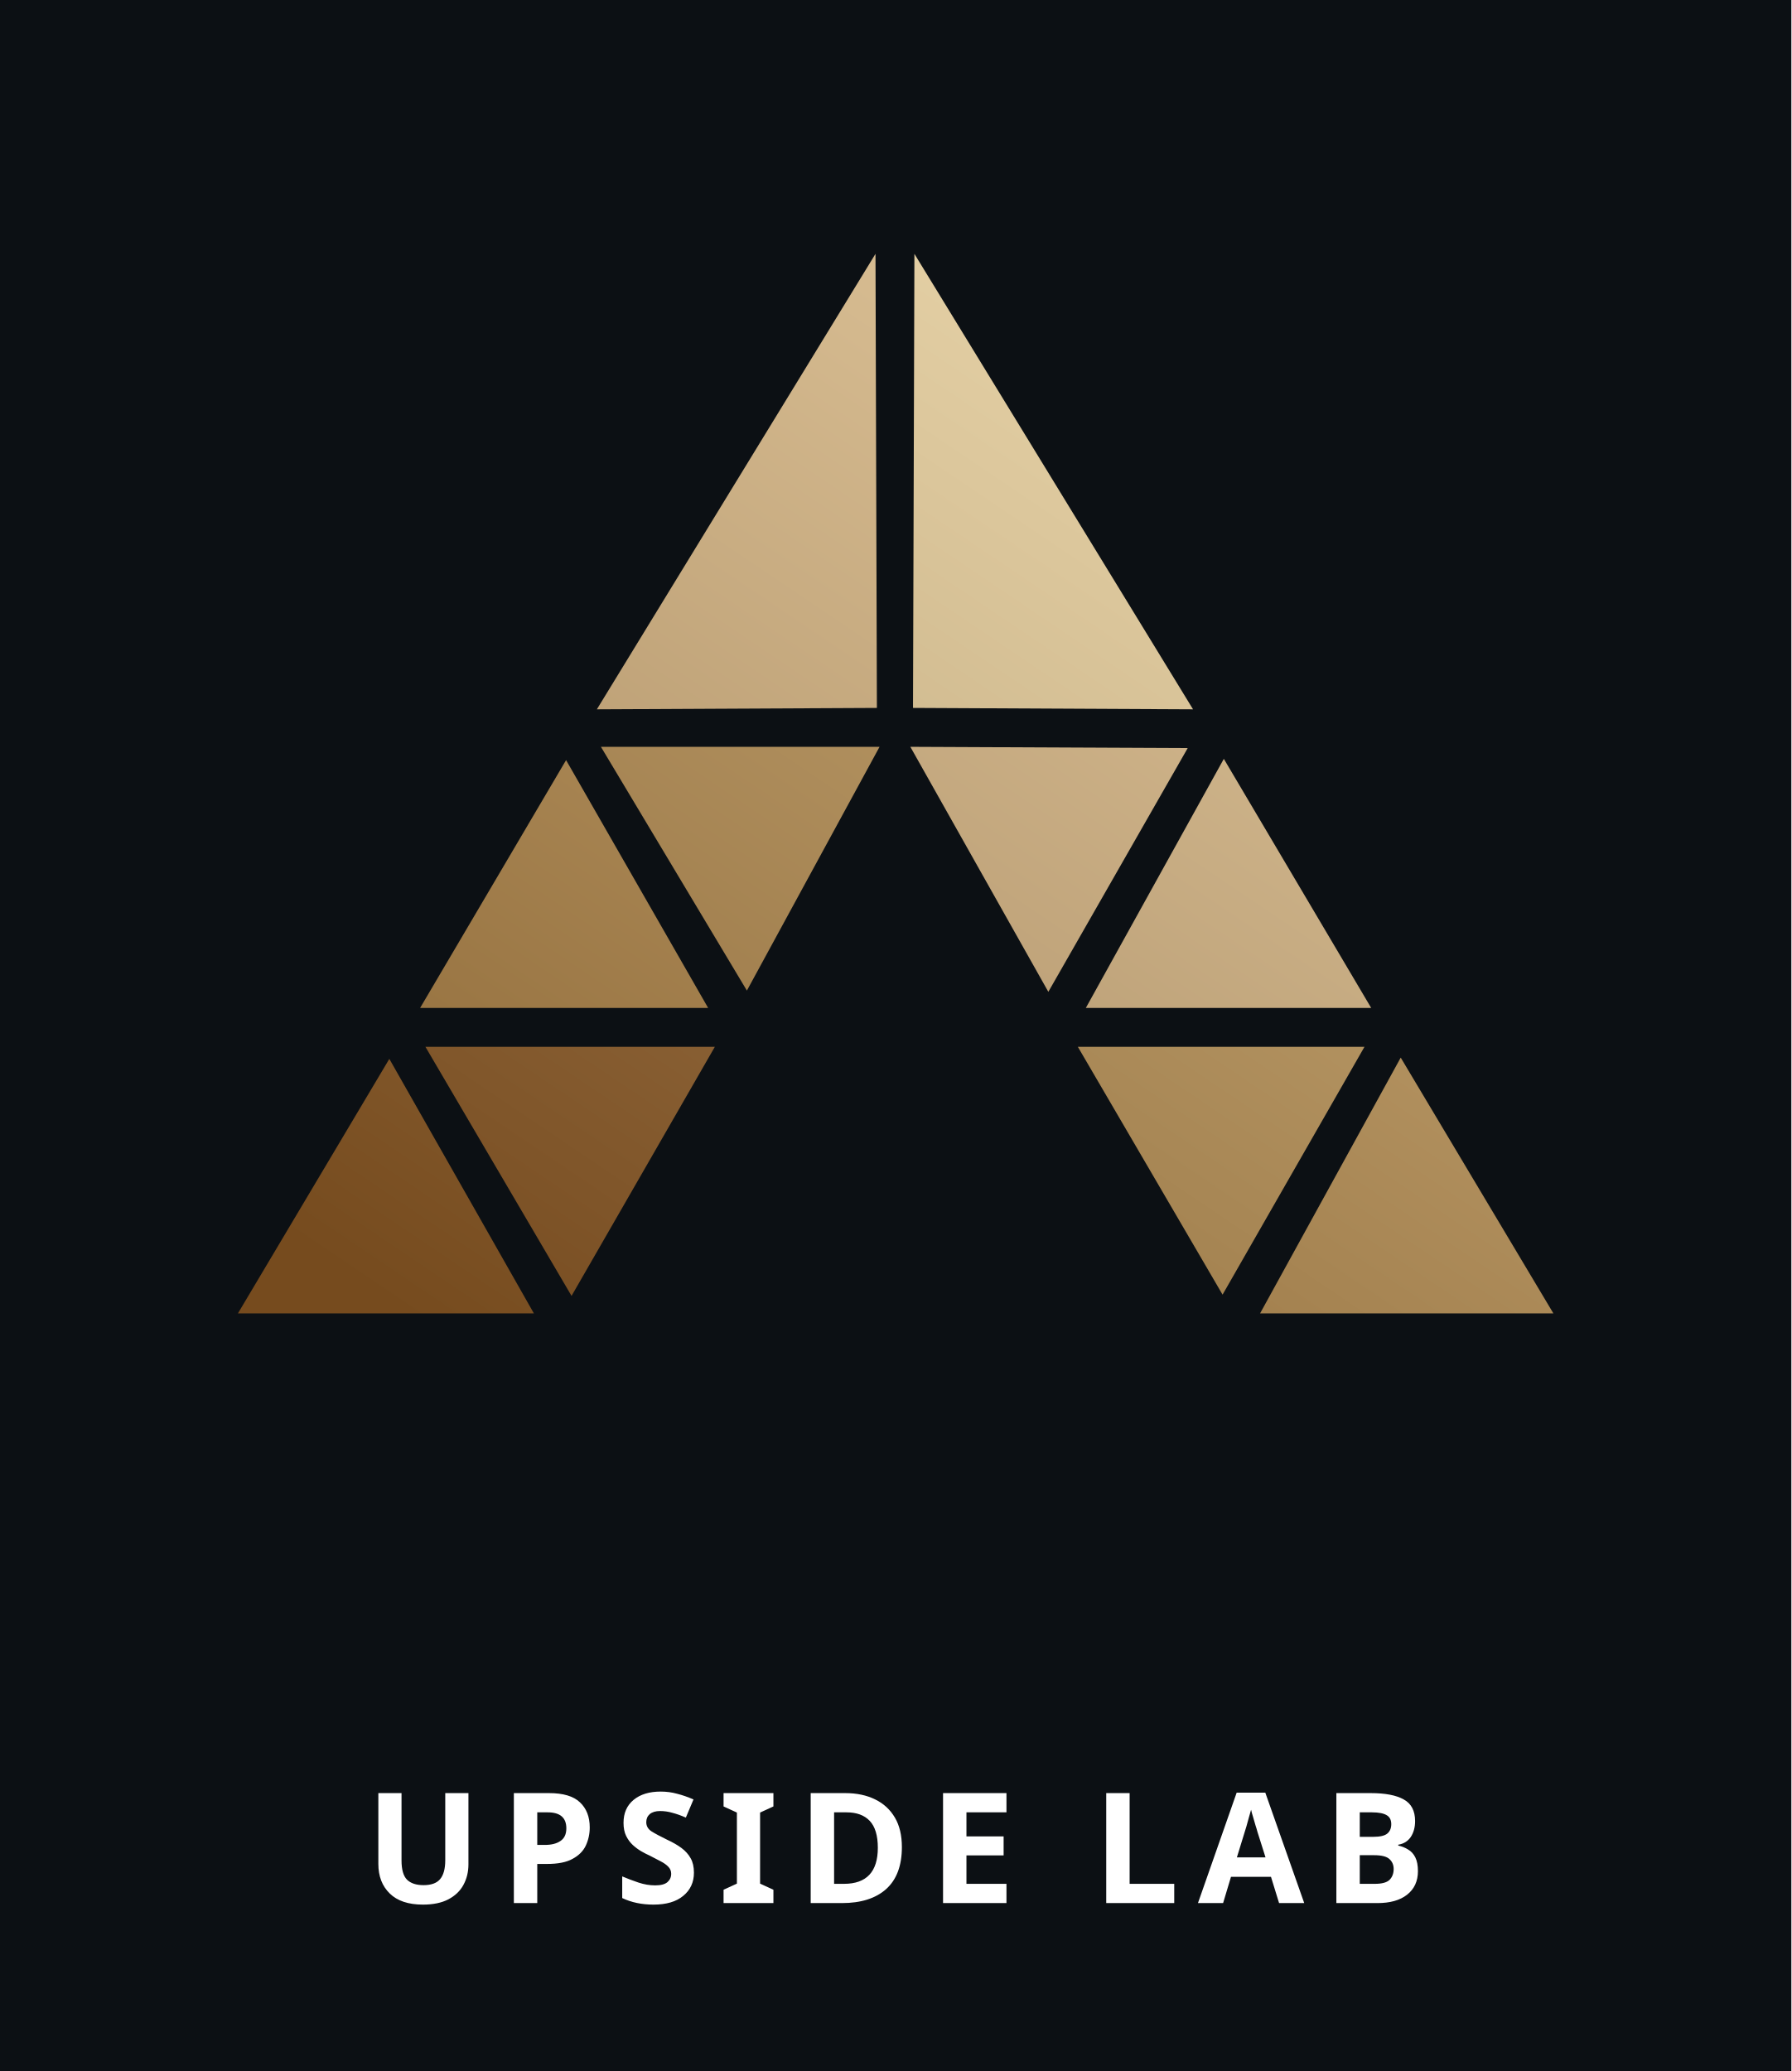
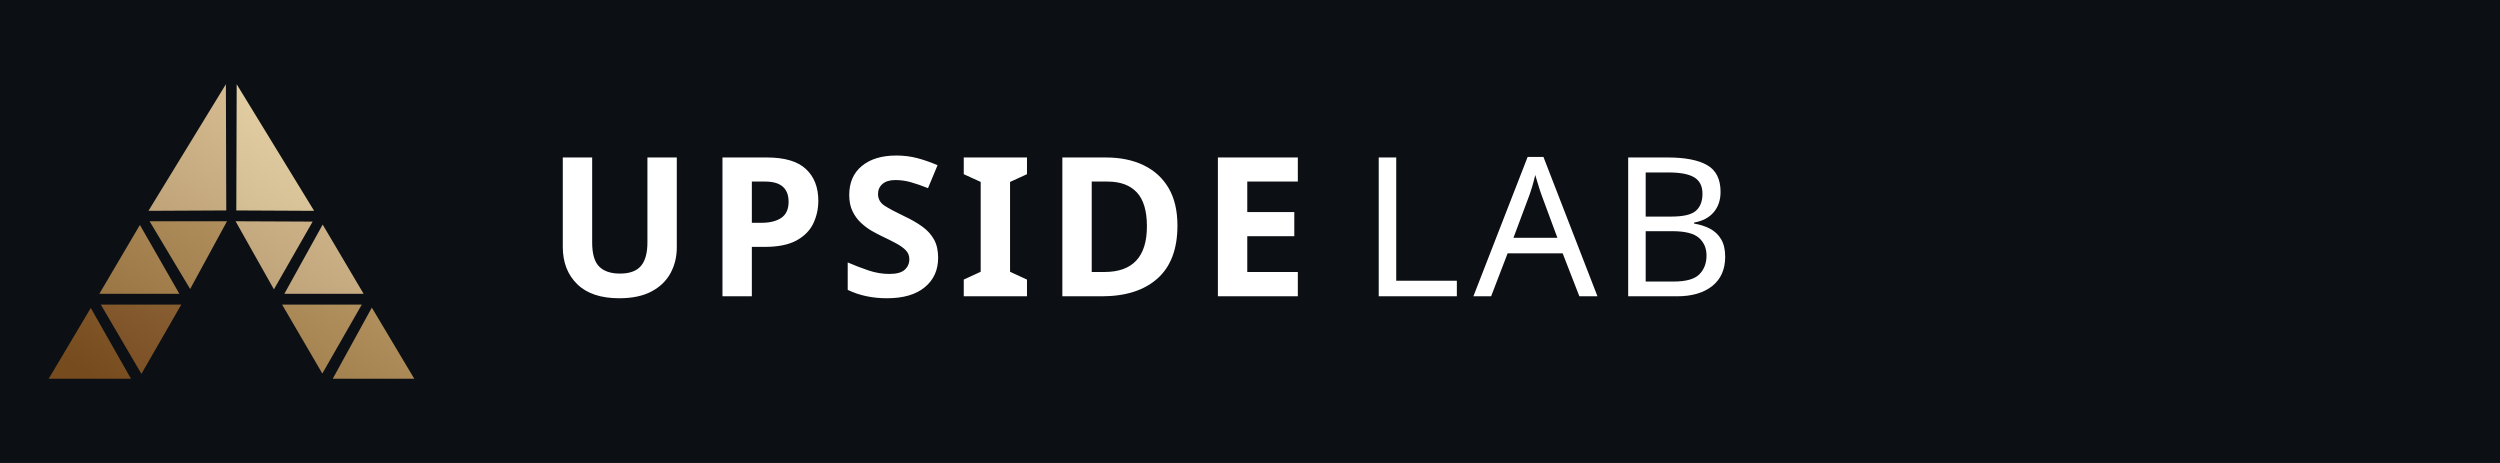
- <svg xmlns="http://www.w3.org/2000/svg" viewBox="0 0 128 148" role="img" aria-label="Upside Lab">
-   <rect width="128" height="148" fill="#0C1014" />
-   <g transform="translate(14, 6)">
-     <defs>
-       <linearGradient id="b0" x1="72" y1="10" x2="18" y2="90" gradientUnits="userSpaceOnUse">
-         <stop offset="0" stop-color="#dfc59a" />
-         <stop offset="1" stop-color="#a6875d" />
-       </linearGradient>
-       <linearGradient id="b1" x1="72" y1="10" x2="18" y2="90" gradientUnits="userSpaceOnUse">
-         <stop offset="0" stop-color="#ead6ab" />
-         <stop offset="1" stop-color="#b29a6f" />
-       </linearGradient>
-       <linearGradient id="b2" x1="72" y1="10" x2="18" y2="90" gradientUnits="userSpaceOnUse">
-         <stop offset="0" stop-color="#caac7a" />
-         <stop offset="1" stop-color="#8f6b3a" />
-       </linearGradient>
-       <linearGradient id="b3" x1="72" y1="10" x2="18" y2="90" gradientUnits="userSpaceOnUse">
-         <stop offset="0" stop-color="#dfc59b" />
-         <stop offset="1" stop-color="#a5875e" />
-       </linearGradient>
-       <linearGradient id="b4" x1="72" y1="10" x2="18" y2="90" gradientUnits="userSpaceOnUse">
-         <stop offset="0" stop-color="#dec59b" />
-         <stop offset="1" stop-color="#a5875e" />
-       </linearGradient>
-       <linearGradient id="b5" x1="72" y1="10" x2="18" y2="90" gradientUnits="userSpaceOnUse">
-         <stop offset="0" stop-color="#caaa77" />
-         <stop offset="1" stop-color="#8e6937" />
-       </linearGradient>
-       <linearGradient id="b6" x1="72" y1="10" x2="18" y2="90" gradientUnits="userSpaceOnUse">
-         <stop offset="0" stop-color="#b38e62" />
-         <stop offset="1" stop-color="#764b1f" />
-       </linearGradient>
-       <linearGradient id="b7" x1="72" y1="10" x2="18" y2="90" gradientUnits="userSpaceOnUse">
-         <stop offset="0" stop-color="#cbad7b" />
-         <stop offset="1" stop-color="#906d3b" />
-       </linearGradient>
-       <linearGradient id="b8" x1="72" y1="10" x2="18" y2="90" gradientUnits="userSpaceOnUse">
-         <stop offset="0" stop-color="#caab79" />
-         <stop offset="1" stop-color="#8f6b39" />
-       </linearGradient>
-       <linearGradient id="b9" x1="72" y1="10" x2="18" y2="90" gradientUnits="userSpaceOnUse">
-         <stop offset="0" stop-color="#b38e61" />
-         <stop offset="1" stop-color="#764b1e" />
-       </linearGradient>
-     </defs>
+ <svg xmlns="http://www.w3.org/2000/svg" viewBox="0 0 540 100" role="img" aria-label="Upside Lab">
+   <rect width="540" height="100" fill="#0C1014" />
+   <defs>
+     <linearGradient id="b0" x1="72" y1="10" x2="18" y2="90" gradientUnits="userSpaceOnUse">
+       <stop offset="0" stop-color="#dfc59a" />
+       <stop offset="1" stop-color="#a6875d" />
+     </linearGradient>
+     <linearGradient id="b1" x1="72" y1="10" x2="18" y2="90" gradientUnits="userSpaceOnUse">
+       <stop offset="0" stop-color="#ead6ab" />
+       <stop offset="1" stop-color="#b29a6f" />
+     </linearGradient>
+     <linearGradient id="b2" x1="72" y1="10" x2="18" y2="90" gradientUnits="userSpaceOnUse">
+       <stop offset="0" stop-color="#caac7a" />
+       <stop offset="1" stop-color="#8f6b3a" />
+     </linearGradient>
+     <linearGradient id="b3" x1="72" y1="10" x2="18" y2="90" gradientUnits="userSpaceOnUse">
+       <stop offset="0" stop-color="#dfc59b" />
+       <stop offset="1" stop-color="#a5875e" />
+     </linearGradient>
+     <linearGradient id="b4" x1="72" y1="10" x2="18" y2="90" gradientUnits="userSpaceOnUse">
+       <stop offset="0" stop-color="#dec59b" />
+       <stop offset="1" stop-color="#a5875e" />
+     </linearGradient>
+     <linearGradient id="b5" x1="72" y1="10" x2="18" y2="90" gradientUnits="userSpaceOnUse">
+       <stop offset="0" stop-color="#caaa77" />
+       <stop offset="1" stop-color="#8e6937" />
+     </linearGradient>
+     <linearGradient id="b6" x1="72" y1="10" x2="18" y2="90" gradientUnits="userSpaceOnUse">
+       <stop offset="0" stop-color="#b38e62" />
+       <stop offset="1" stop-color="#764b1f" />
+     </linearGradient>
+     <linearGradient id="b7" x1="72" y1="10" x2="18" y2="90" gradientUnits="userSpaceOnUse">
+       <stop offset="0" stop-color="#cbad7b" />
+       <stop offset="1" stop-color="#906d3b" />
+     </linearGradient>
+     <linearGradient id="b8" x1="72" y1="10" x2="18" y2="90" gradientUnits="userSpaceOnUse">
+       <stop offset="0" stop-color="#caab79" />
+       <stop offset="1" stop-color="#8f6b39" />
+     </linearGradient>
+     <linearGradient id="b9" x1="72" y1="10" x2="18" y2="90" gradientUnits="userSpaceOnUse">
+       <stop offset="0" stop-color="#b38e61" />
+       <stop offset="1" stop-color="#764b1e" />
+     </linearGradient>
+   </defs>
+   <g transform="translate(8, 8) scale(0.84)">
    <polygon points="48.56,12.14 48.66,44.59 28.65,44.69" fill="url(#b0)" />
    <polygon points="51.34,12.14 71.25,44.69 51.24,44.59" fill="url(#b1)" />
    <polygon points="28.94,47.37 48.85,47.37 39.37,64.79" fill="url(#b2)" />
    <polygon points="51.05,47.37 70.87,47.46 60.91,64.88" fill="url(#b3)" />
    <polygon points="73.45,48.23 83.98,66.03 63.59,66.03" fill="url(#b4)" />
    <polygon points="26.45,48.32 36.60,66.03 16.02,66.03" fill="url(#b5)" />
    <polygon points="16.40,68.81 37.08,68.81 26.84,86.61" fill="url(#b6)" />
    <polygon points="63.02,68.81 83.50,68.81 73.36,86.52" fill="url(#b7)" />
    <polygon points="86.09,69.58 97.00,87.86 76.04,87.86" fill="url(#b8)" />
    <polygon points="13.82,69.67 24.15,87.86 3.00,87.86" fill="url(#b9)" />
  </g>
-   <text x="64" y="136" text-anchor="middle" fill="#FFFFFF" font-family="ui-sans-serif, system-ui, sans-serif" font-size="11" font-weight="600" letter-spacing="0.12em">UPSIDE LAB</text>
+   <text x="118" y="64" fill="#FFFFFF" font-family="ui-sans-serif, system-ui, sans-serif" font-size="42" letter-spacing="0.06em">
+     <tspan font-weight="700">UPSIDE</tspan>
+     <tspan font-weight="400"> LAB</tspan>
+   </text>
</svg>
